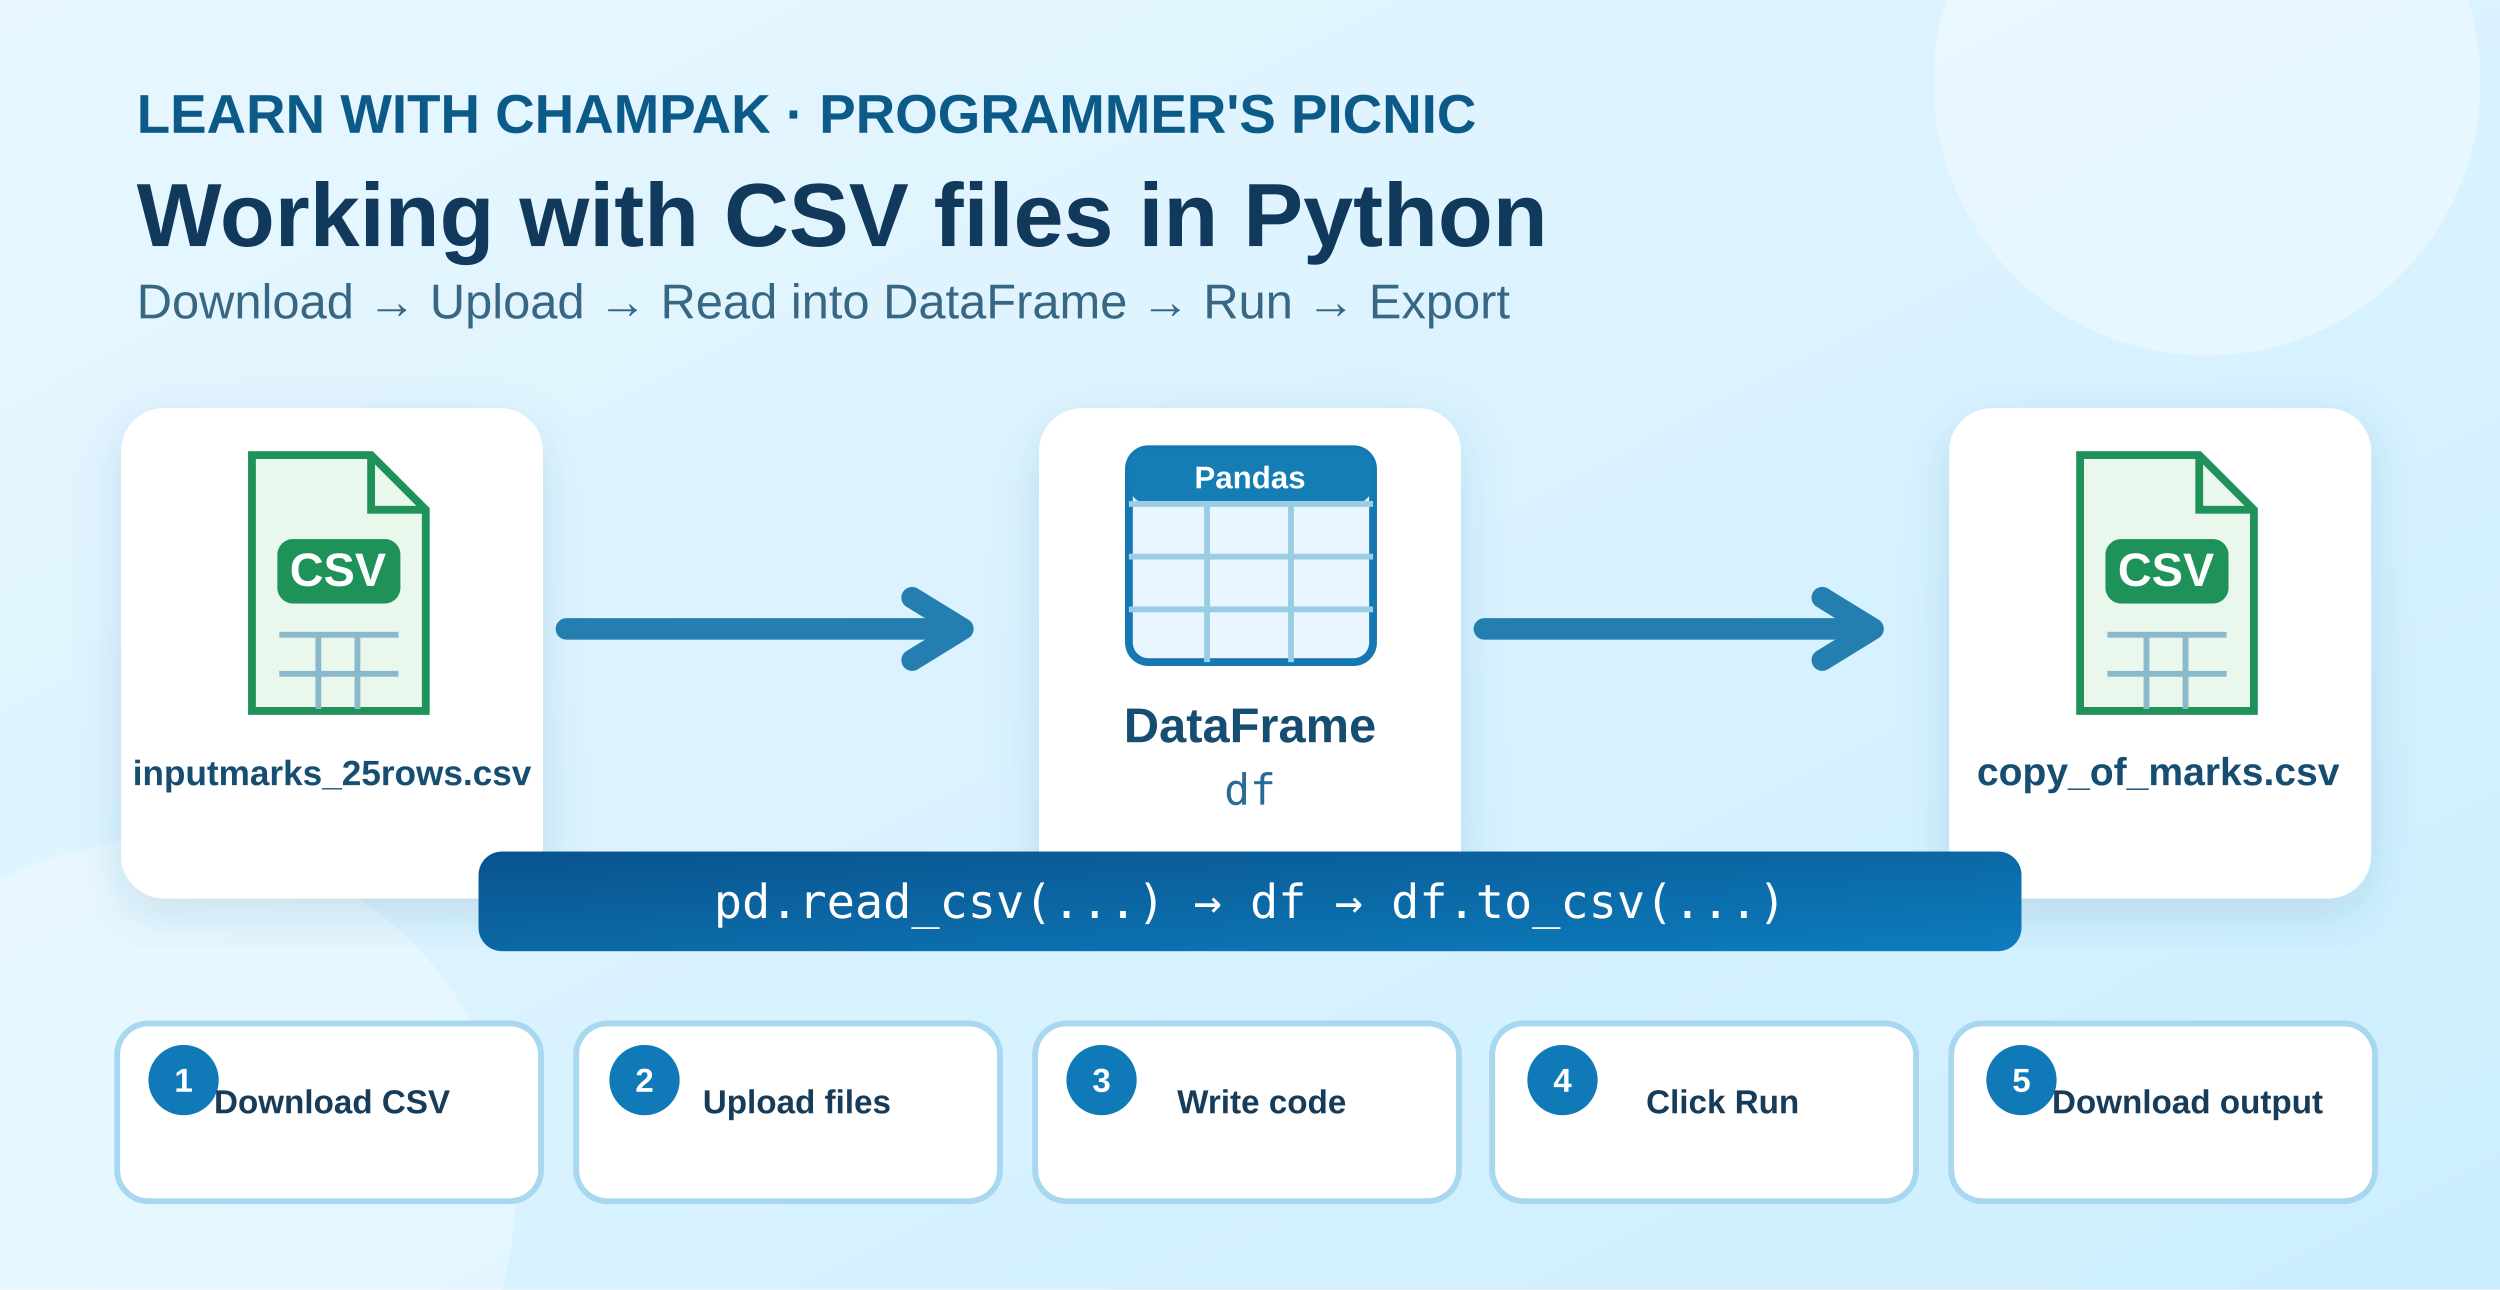
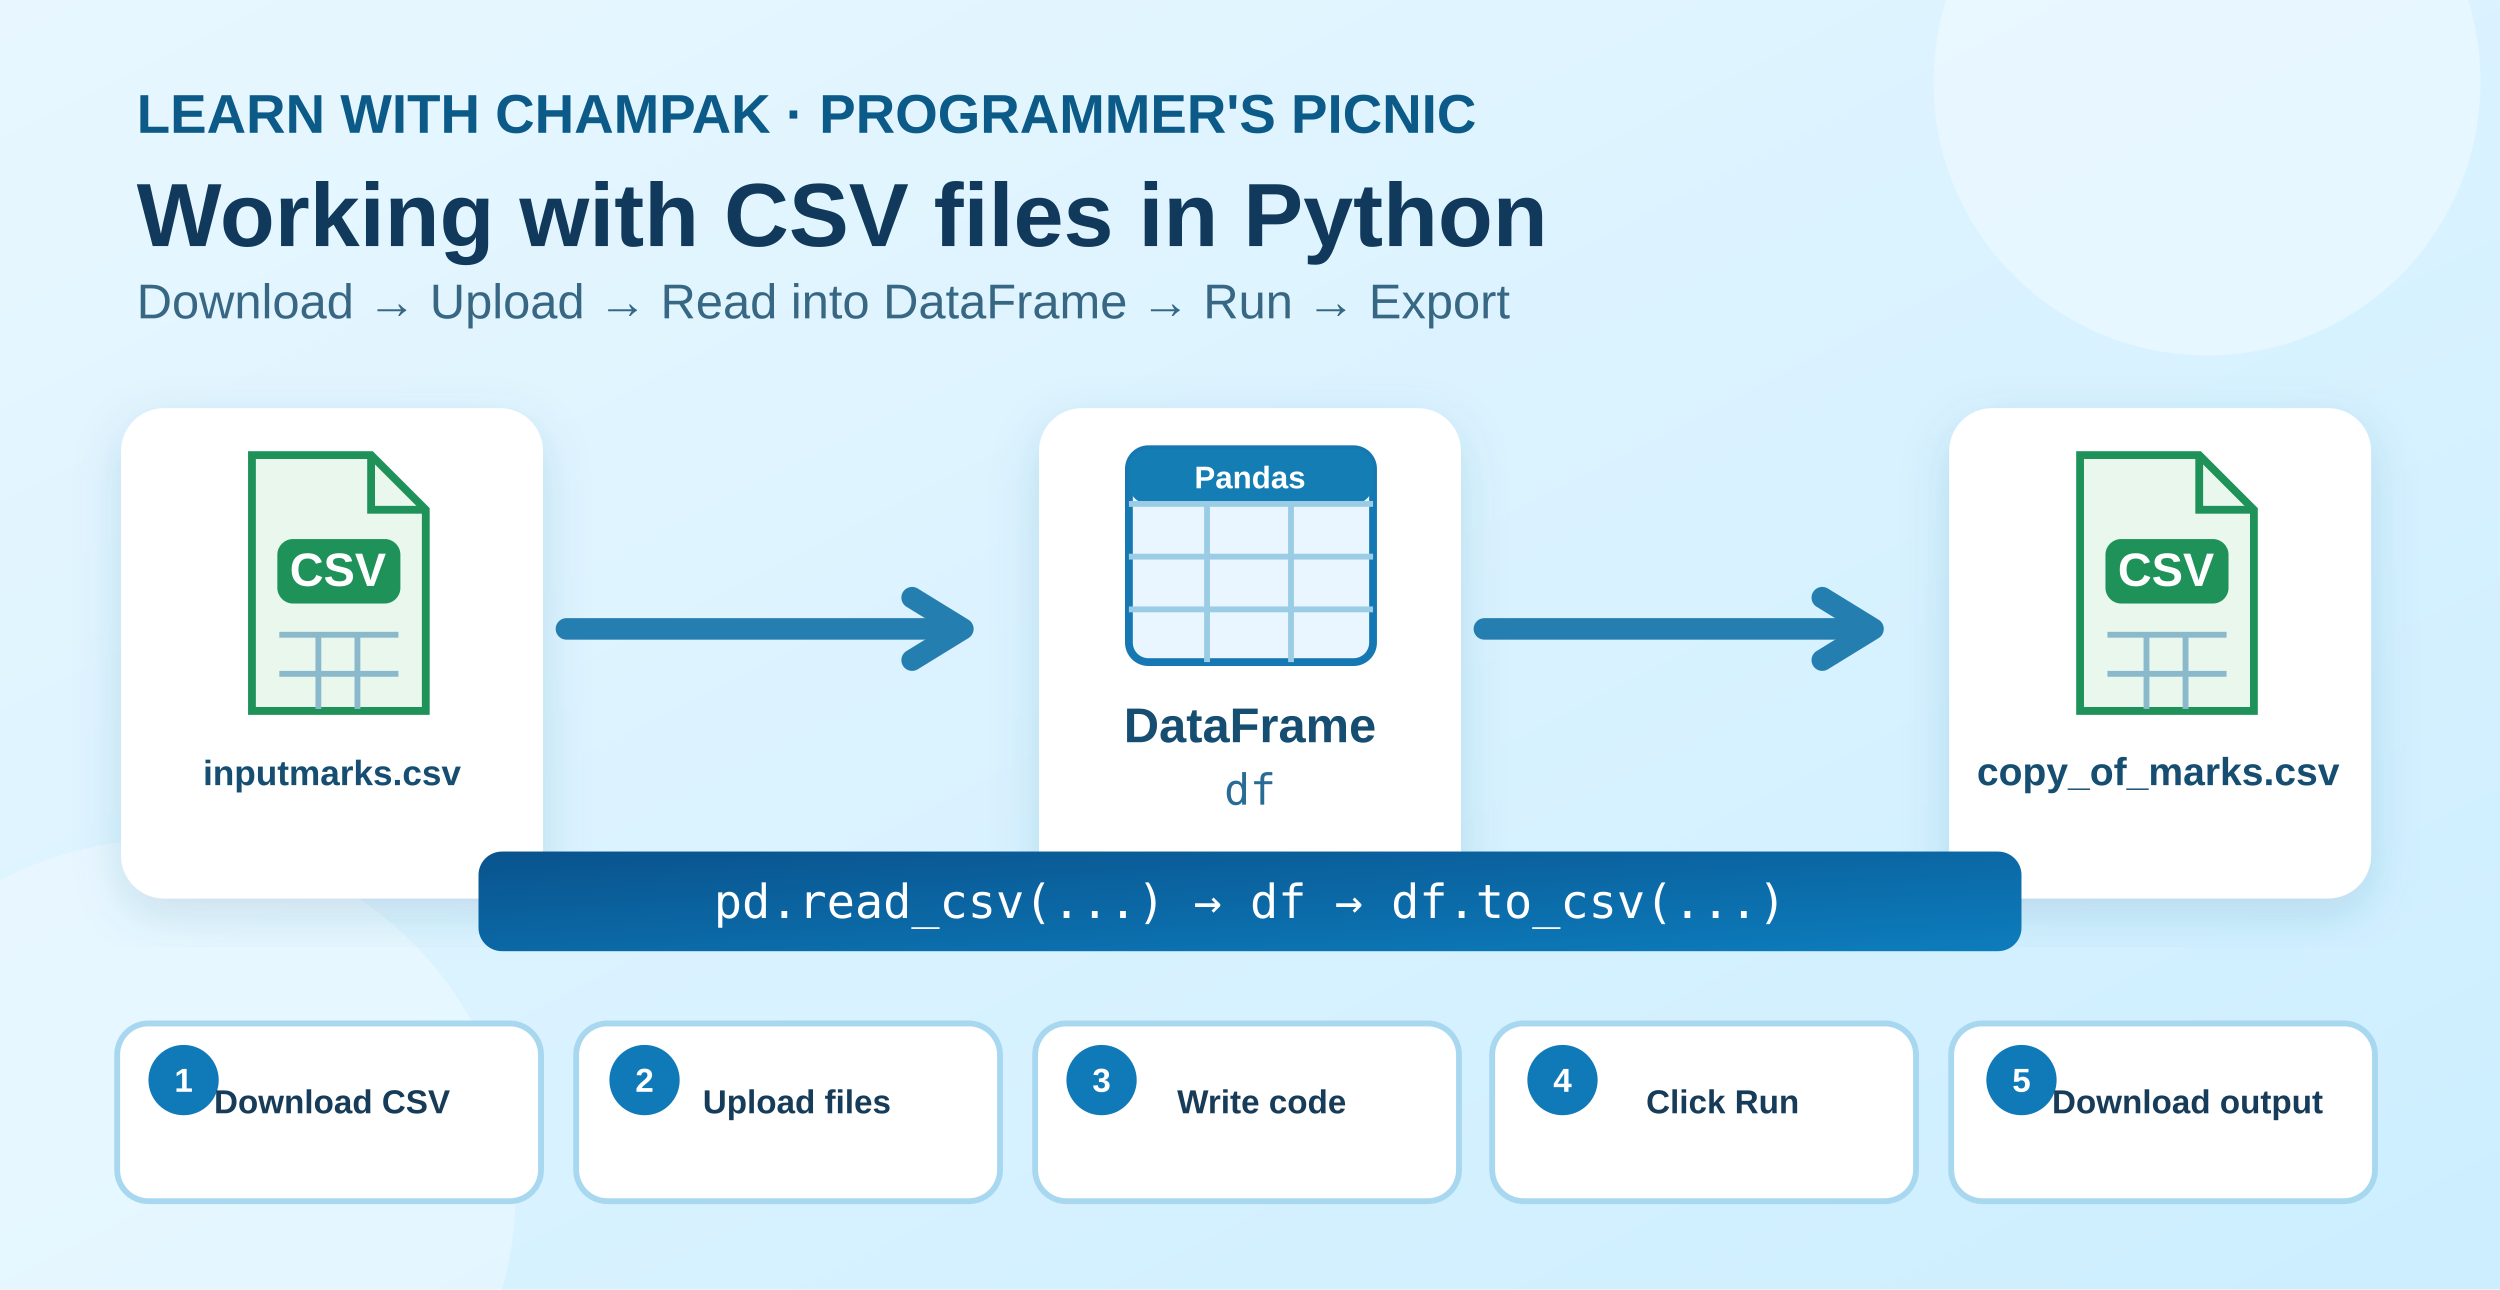
<svg xmlns="http://www.w3.org/2000/svg" width="1280" height="660" viewBox="0 0 1280 660" role="img" aria-labelledby="title desc">
  <defs>
    <linearGradient id="bg" x1="0" y1="0" x2="1" y2="1">
      <stop stop-color="#e8f7ff" />
      <stop offset="1" stop-color="#cceeff" />
    </linearGradient>
    <linearGradient id="blue" x1="0" y1="0" x2="1" y2="1">
      <stop stop-color="#09538d" />
      <stop offset="1" stop-color="#0d7dbd" />
    </linearGradient>
    <filter id="shadow">
      <feDropShadow dx="0" dy="8" stdDeviation="12" flood-color="#1e6791" flood-opacity=".17" />
    </filter>
  </defs>
  <rect width="1280" height="660" fill="url(#bg)" />
  <circle cx="1130" cy="42" r="140" fill="#fff" opacity=".35" />
  <circle cx="84" cy="610" r="180" fill="#fff" opacity=".3" />
  <text x="70" y="68" font-family="Arial,sans-serif" font-weight="700" font-size="28" fill="#0b5a88">LEARN WITH CHAMPAK · PROGRAMMER'S PICNIC</text>
  <text x="70" y="126" font-family="Arial,sans-serif" font-weight="800" font-size="46" fill="#10395b">Working with CSV files in Python</text>
  <text x="70" y="163" font-family="Arial,sans-serif" font-size="25" fill="#386784">Download → Upload → Read into DataFrame → Run → Export</text>
  <g filter="url(#shadow)">
    <rect x="62" y="209" width="216" height="251" rx="22" fill="#fff" />
    <rect x="532" y="209" width="216" height="251" rx="22" fill="#fff" />
    <rect x="998" y="209" width="216" height="251" rx="22" fill="#fff" />
  </g>
  <g transform="translate(129,233)">
    <path d="M0 0h61l28 28v103H0z" fill="#e9f7ed" stroke="#1f9259" stroke-width="4" />
    <path d="M61 0v28h28" fill="none" stroke="#1f9259" stroke-width="4" />
    <rect x="13" y="43" width="63" height="33" rx="8" fill="#1f9259" />
    <text x="44" y="67" font-family="Arial,sans-serif" font-size="24" fill="white" font-weight="700" text-anchor="middle">CSV</text>
    <path d="M14 92h61m-61 20h61M34 92v38m20-38v38" stroke="#8bb9cc" stroke-width="3" />
  </g>
-   <text x="170" y="402" text-anchor="middle" fill="#164e72" font-size="18" font-family="Arial,sans-serif" font-weight="700">inputmarks_25rows.csv</text>
+   <text x="170" y="402" text-anchor="middle" fill="#164e72" font-size="18" font-family="Arial,sans-serif" font-weight="700">inputmarks.csv</text>
  <path d="M290 322h198" stroke="#247eaf" stroke-width="11" stroke-linecap="round" />
  <path d="M467 306l26 16-26 16" fill="none" stroke="#247eaf" stroke-width="11" stroke-linecap="round" stroke-linejoin="round" />
  <g transform="translate(578,230)">
    <rect width="125" height="109" rx="10" fill="#eaf6ff" stroke="#1678b2" stroke-width="4" />
    <rect width="125" height="28" rx="10" fill="#147db4" />
    <path d="M0 28h125M0 55h125M0 82h125M40 28v81M83 28v81" fill="none" stroke="#9acde5" stroke-width="3" />
    <text x="62" y="20" text-anchor="middle" fill="#fff" font-family="Arial,sans-serif" font-size="16" font-weight="700">Pandas</text>
  </g>
  <text x="640" y="380" font-family="Arial,sans-serif" font-size="25" font-weight="700" text-anchor="middle" fill="#164e72">DataFrame</text>
  <text x="640" y="412" font-family="monospace" font-size="22" text-anchor="middle" fill="#286b95">df</text>
  <path d="M760 322h194" stroke="#247eaf" stroke-width="11" stroke-linecap="round" />
  <path d="M933 306l26 16-26 16" fill="none" stroke="#247eaf" stroke-width="11" stroke-linecap="round" stroke-linejoin="round" />
  <g transform="translate(1065,233)">
    <path d="M0 0h61l28 28v103H0z" fill="#e9f7ed" stroke="#1f9259" stroke-width="4" />
    <path d="M61 0v28h28" fill="none" stroke="#1f9259" stroke-width="4" />
    <rect x="13" y="43" width="63" height="33" rx="8" fill="#1f9259" />
    <text x="44" y="67" font-family="Arial,sans-serif" font-size="24" fill="white" font-weight="700" text-anchor="middle">CSV</text>
    <path d="M14 92h61m-61 20h61M34 92v38m20-38v38" stroke="#8bb9cc" stroke-width="3" />
  </g>
  <text x="1105" y="402" font-family="Arial,sans-serif" font-size="20" font-weight="700" text-anchor="middle" fill="#164e72">copy_of_marks.csv</text>
  <rect x="245" y="436" width="790" height="51" rx="12" fill="url(#blue)" />
  <text x="640" y="470" fill="#fff" font-family="monospace" font-size="24" text-anchor="middle">pd.read_csv(...)     →     df     →     df.to_csv(...)</text>
  <g font-family="Arial,sans-serif" font-size="17" font-weight="700" text-anchor="middle">
    <rect x="60" y="524" width="217" height="91" rx="16" fill="#fff" stroke="#a8d7f0" stroke-width="3" />
    <circle cx="94" cy="553" r="18" fill="#107ab8" />
    <text x="94" y="559" fill="#fff">1</text>
    <text x="170" y="570" fill="#173c59">Download CSV</text>
    <rect x="295" y="524" width="217" height="91" rx="16" fill="#fff" stroke="#a8d7f0" stroke-width="3" />
    <circle cx="330" cy="553" r="18" fill="#107ab8" />
    <text x="330" y="559" fill="#fff">2</text>
    <text x="408" y="570" fill="#173c59">Upload files</text>
    <rect x="530" y="524" width="217" height="91" rx="16" fill="#fff" stroke="#a8d7f0" stroke-width="3" />
    <circle cx="564" cy="553" r="18" fill="#107ab8" />
    <text x="564" y="559" fill="#fff">3</text>
    <text x="646" y="570" fill="#173c59">Write code</text>
    <rect x="764" y="524" width="217" height="91" rx="16" fill="#fff" stroke="#a8d7f0" stroke-width="3" />
    <circle cx="800" cy="553" r="18" fill="#107ab8" />
    <text x="800" y="559" fill="#fff">4</text>
    <text x="882" y="570" fill="#173c59">Click Run</text>
    <rect x="999" y="524" width="217" height="91" rx="16" fill="#fff" stroke="#a8d7f0" stroke-width="3" />
    <circle cx="1035" cy="553" r="18" fill="#107ab8" />
    <text x="1035" y="559" fill="#fff">5</text>
    <text x="1120" y="570" fill="#173c59">Download output</text>
  </g>
</svg>
